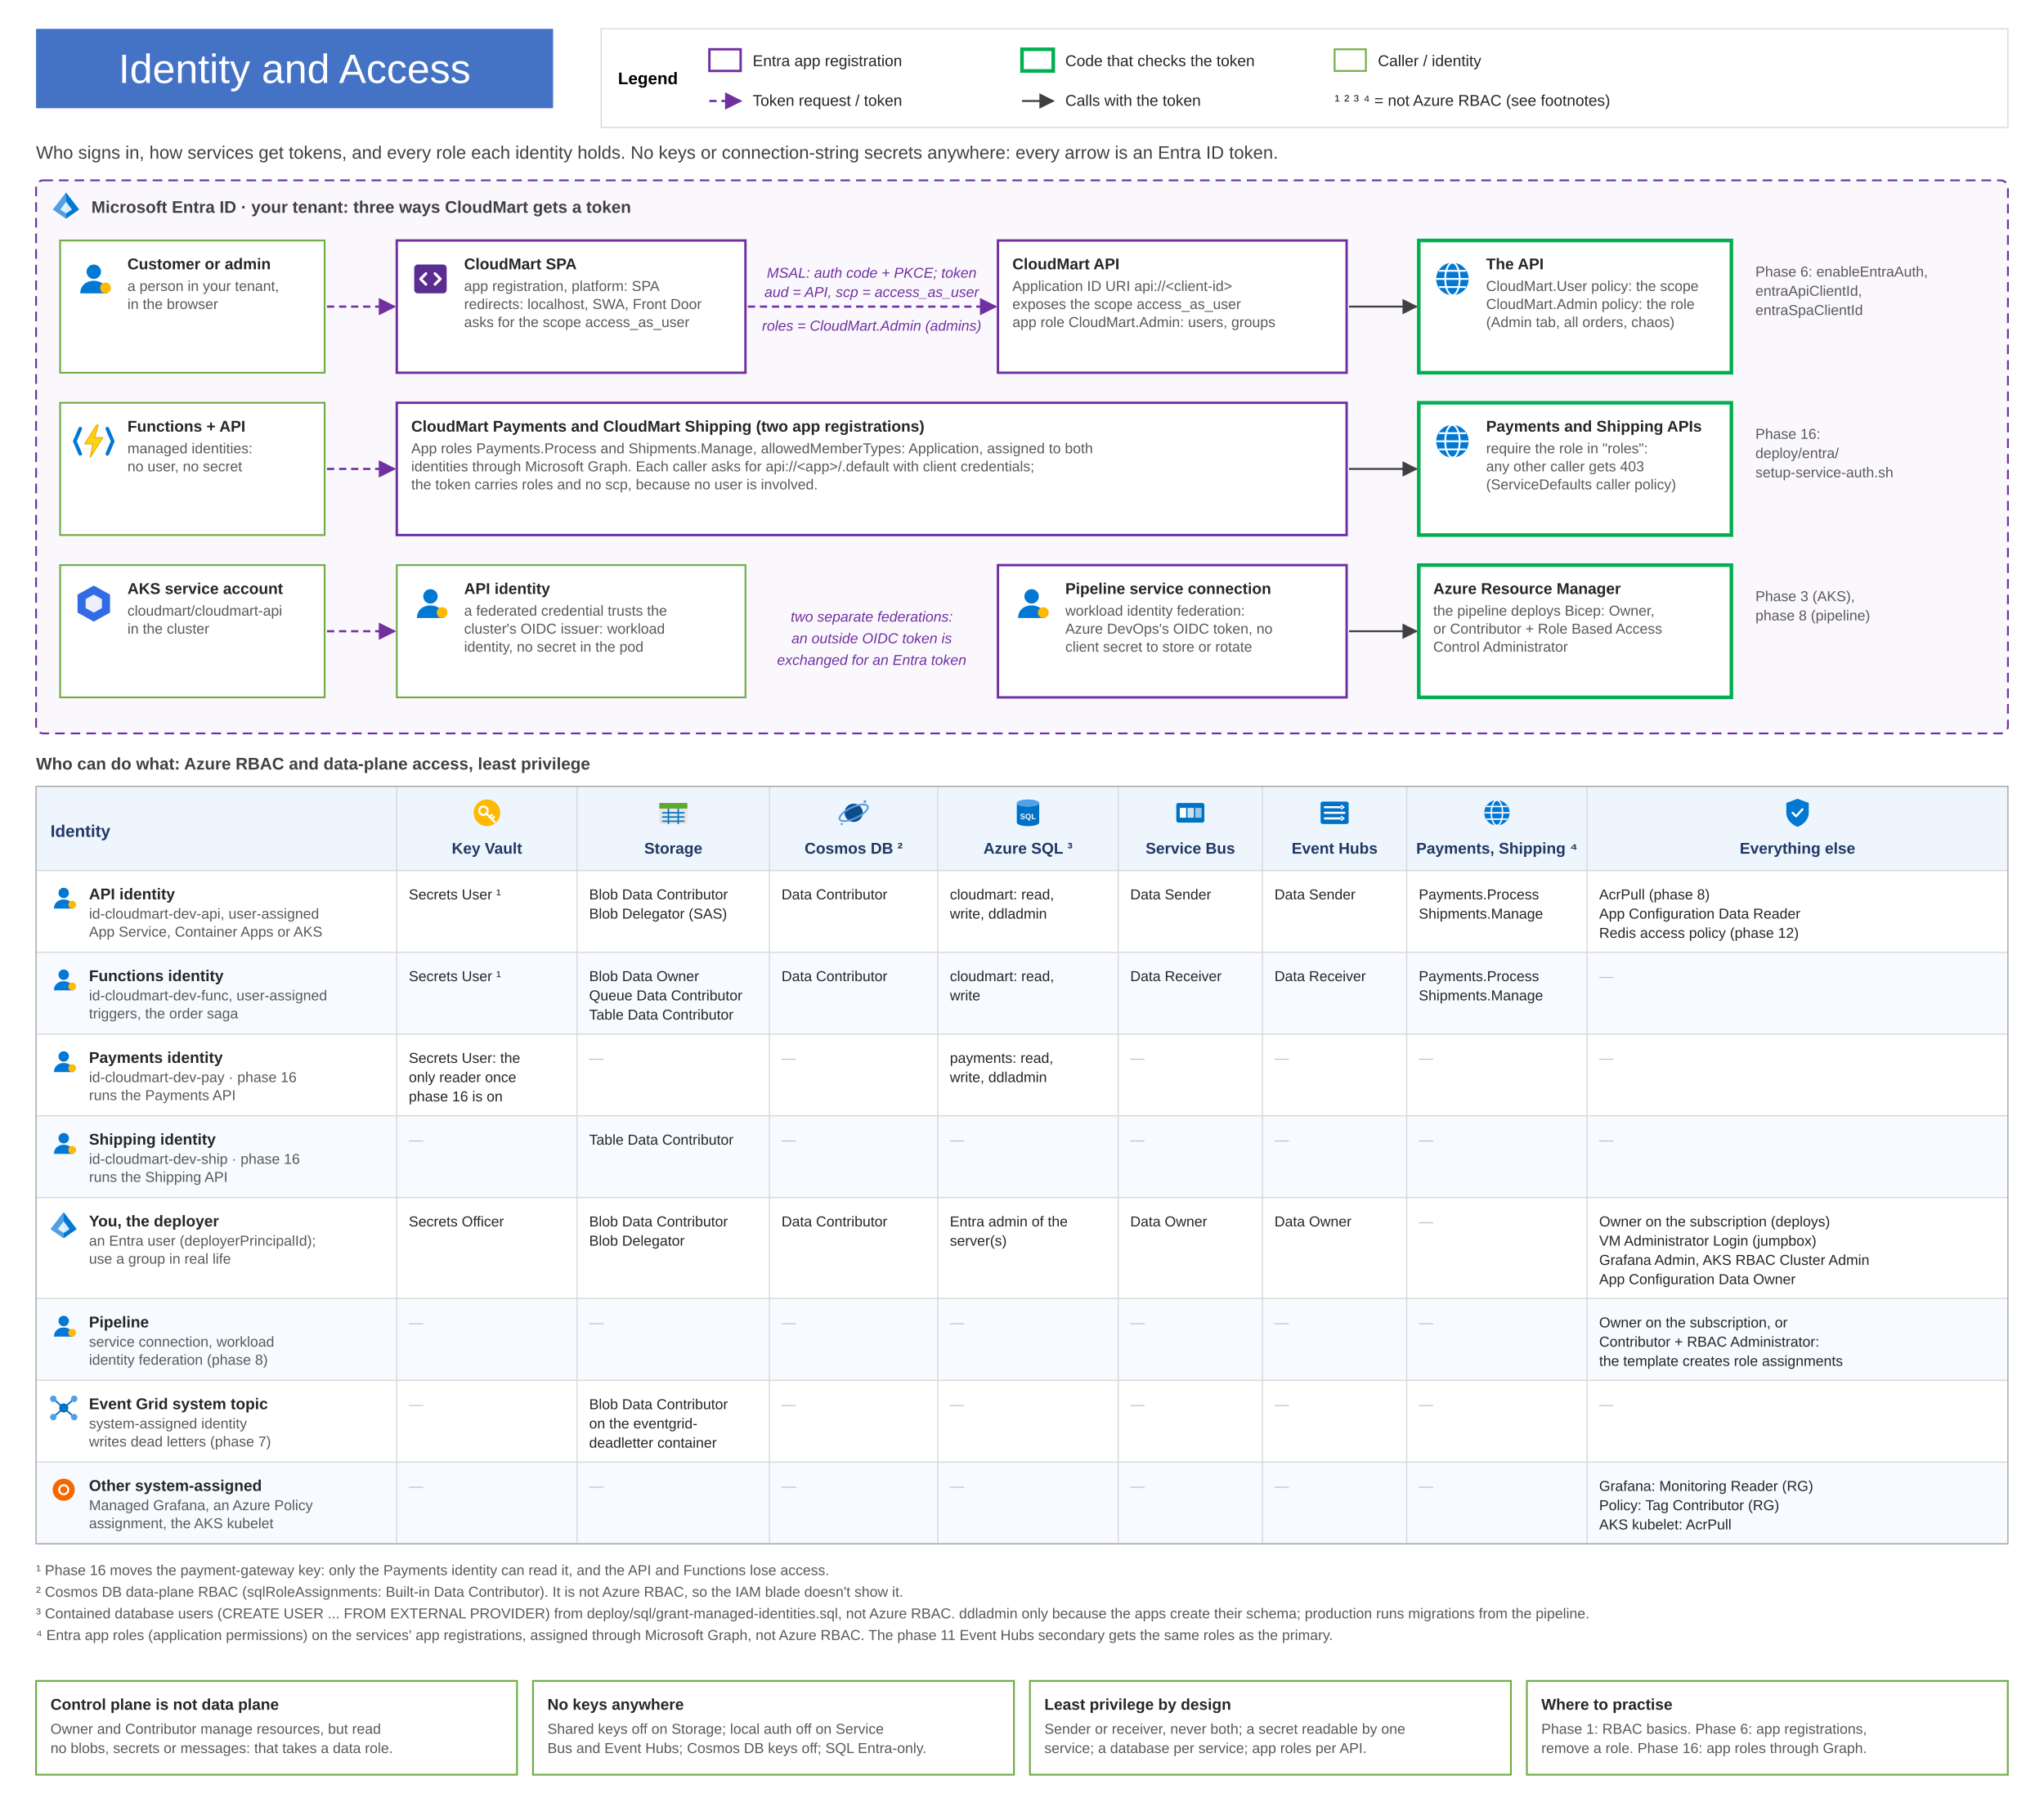
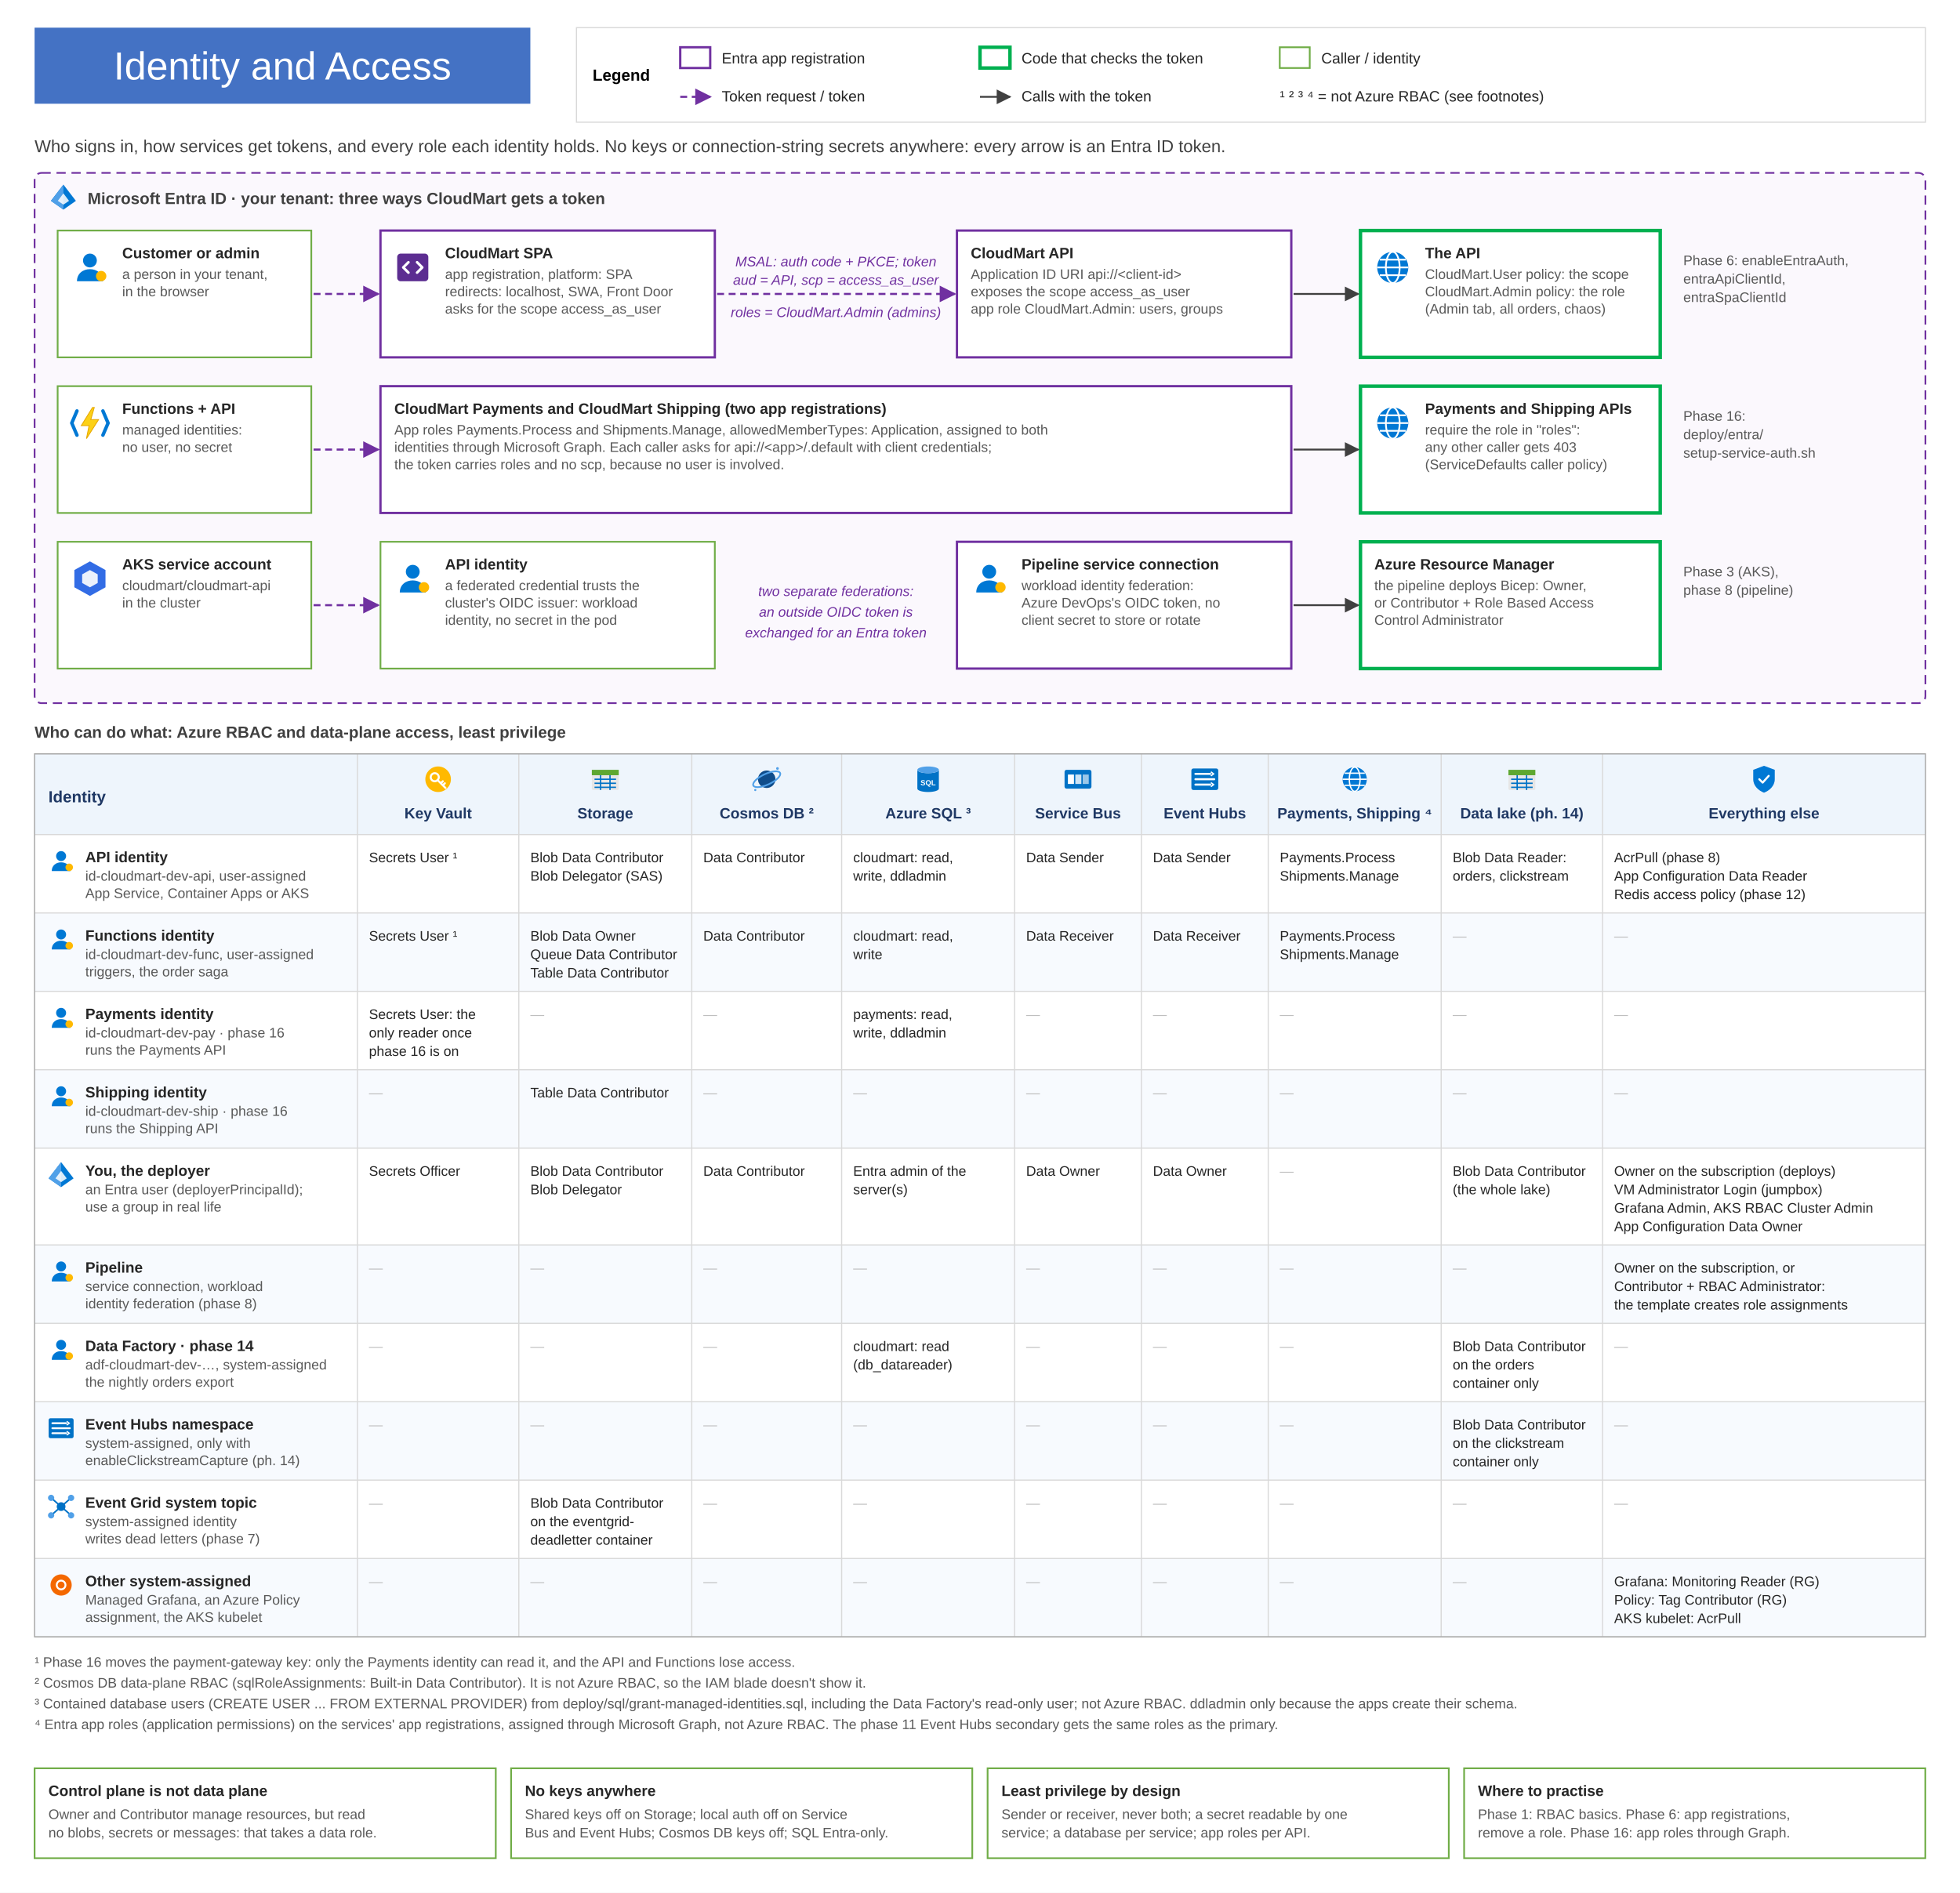
- <svg xmlns="http://www.w3.org/2000/svg" viewBox="0 0 1700 1506" width="1700" height="1506" role="img" aria-labelledby="title desc">
+ <svg xmlns="http://www.w3.org/2000/svg" viewBox="0 0 1700 1642" width="1700" height="1642" role="img" aria-labelledby="title desc">
  <defs>
    <marker id="arrow" viewBox="0 0 10 10" refX="9" refY="5" markerWidth="8" markerHeight="8" orient="auto-start-reverse">
      <path d="M0,0 L10,5 L0,10 z" fill="#404040" />
    </marker>
    <marker id="arrow-log" viewBox="0 0 10 10" refX="9" refY="5" markerWidth="8" markerHeight="8" orient="auto-start-reverse">
      <path d="M0,0 L10,5 L0,10 z" fill="#ED7D31" />
    </marker>
    <marker id="arrow-blue" viewBox="0 0 10 10" refX="9" refY="5" markerWidth="8" markerHeight="8" orient="auto-start-reverse">
      <path d="M0,0 L10,5 L0,10 z" fill="#2E75B6" />
    </marker>
    <marker id="arrow-purple" viewBox="0 0 10 10" refX="9" refY="5" markerWidth="8" markerHeight="8" orient="auto-start-reverse">
      <path d="M0,0 L10,5 L0,10 z" fill="#7030A0" />
    </marker>
    <style>
      text { font-family: 'Segoe UI', Calibri, Arial, sans-serif; }
      .svc { fill: #ffffff; stroke: #00B050; stroke-width: 3; }
      .opt { fill: #ffffff; stroke: #BFBFBF; stroke-width: 3; }
      .note { fill: #ffffff; stroke: #70AD47; stroke-width: 1.5; }
      .zone { fill: none; stroke: #A6A6A6; stroke-width: 1.5; stroke-dasharray: 8 5; }
      .band { fill: #FAFAFA; stroke: #A6A6A6; stroke-width: 1.5; stroke-dasharray: 8 5; }
      .group { fill: #F4FAF0; stroke: #70AD47; stroke-width: 1.5; stroke-dasharray: 8 5; }
      .vnet { fill: #F7FAFE; stroke: #2E75B6; stroke-width: 2; }
      .subnet { fill: #EEF5FC; stroke: #5B9BD5; stroke-width: 1.5; stroke-dasharray: 5 3; }
      .optsub { fill: #F7F7F7; stroke: #A6A6A6; stroke-width: 1.5; stroke-dasharray: 5 3; }
      .pechip { fill: #ffffff; stroke: #00A2AD; stroke-width: 1.5; }
      .rtchip { fill: #ffffff; stroke: #2E75B6; stroke-width: 1.5; }
      .name { font-size: 14px; font-weight: 600; fill: #262626; text-anchor: middle; }
      .role { font-size: 15px; font-weight: 700; fill: #000000; text-anchor: middle; }
      .sub { font-size: 12px; fill: #595959; text-anchor: middle; }
      .notetext { font-size: 13px; fill: #262626; }
      .smallnote { font-size: 12px; fill: #262626; }
      .zonetitle { font-size: 14px; font-weight: 700; fill: #404040; }
      .tiletitle { font-size: 12.5px; font-weight: 700; fill: #1F3864; }
      .tiletext { font-size: 12px; fill: #404040; }
      .mono { font-family: Consolas, 'Cascadia Mono', monospace; font-size: 11.5px; fill: #404040; }
      .flow { stroke: #404040; stroke-width: 1.6; fill: none; marker-end: url(#arrow); }
      .dash { stroke-dasharray: 6 4; }
      .vint { stroke: #2E75B6; stroke-width: 1.8; stroke-dasharray: 4 3; fill: none; marker-end: url(#arrow-blue); }
      .peer { stroke: #2E75B6; stroke-width: 2.4; fill: none; marker-start: url(#arrow-blue); marker-end: url(#arrow-blue); }
      .log { stroke: #ED7D31; stroke-width: 2; stroke-dasharray: 2 4; stroke-linecap: round; fill: none; marker-end: url(#arrow-log); }
      .flowlabel { font-size: 12px; font-style: italic; fill: #404040; }
      .loglabel { font-size: 12px; font-style: italic; fill: #C55A11; }
      .paneltitle { font-size: 15px; font-weight: 700; fill: #000000; }
      .itemname { font-size: 13px; font-weight: 600; fill: #262626; }
      .itemdesc { font-size: 12px; fill: #595959; }
      .token { stroke: #7030A0; stroke-width: 1.8; stroke-dasharray: 6 4; fill: none; marker-end: url(#arrow-purple); }
      .tokenlabel { font-size: 12px; font-style: italic; fill: #7030A0; }
      .appreg { fill: #ffffff; stroke: #7030A0; stroke-width: 2; }
      .entra { fill: #FBF8FD; stroke: #7030A0; stroke-width: 1.5; stroke-dasharray: 8 5; }
      .rowlabel { font-size: 14px; font-weight: 700; fill: #1F3864; }
      .hdr { font-size: 13px; font-weight: 700; fill: #1F3864; text-anchor: middle; }
      .cell { font-size: 12px; fill: #262626; }
      .none { font-size: 12px; fill: #BFBFBF; }
      .alt { fill: #F7FAFE; }
      .grid { stroke: #D9D9D9; stroke-width: 1; }
    </style>
    <symbol id="i-entra" viewBox="0 0 48 48">
      <polygon points="24,4 44,30 24,44 4,30" fill="#0078D4" />
      <polygon points="24,4 24,44 4,30" fill="#50A0E8" />
      <polygon points="24,18 33,30 24,36 15,30" fill="#ffffff" opacity="0.85" />
    </symbol>
    <symbol id="i-identity" viewBox="0 0 48 48">
      <circle cx="24" cy="16" r="8" fill="#0078D4" />
      <path d="M9 40 c0 -9 7 -14 15 -14 s15 5 15 14 z" fill="#0078D4" />
      <circle cx="37" cy="34" r="6" fill="#FFB900" />
    </symbol>
    <symbol id="i-swa" viewBox="0 0 48 48">
      <rect x="6" y="8" width="36" height="32" rx="4" fill="#5C2D91" />
      <path d="M19 18 l-6 6 6 6 M29 18 l6 6 -6 6" stroke="#ffffff" stroke-width="3" fill="none" stroke-linecap="round" stroke-linejoin="round" />
    </symbol>
    <symbol id="i-appservice" viewBox="0 0 48 48">
      <circle cx="24" cy="24" r="18" fill="#0078D4" />
      <ellipse cx="24" cy="24" rx="8" ry="18" fill="none" stroke="#ffffff" stroke-width="2" />
      <path d="M6 24 h36 M9 15 h30 M9 33 h30" stroke="#ffffff" stroke-width="2" />
    </symbol>
    <symbol id="i-functions" viewBox="0 0 48 48">
      <path d="M9 10 L3 24 L9 38 M39 10 L45 24 L39 38" stroke="#0078D4" stroke-width="4" fill="none" stroke-linecap="round" stroke-linejoin="round" />
      <path d="M27 6 L14 27 h9 l-3 15 L34 20 h-9 l4 -14 z" fill="#FCD116" stroke="#E8A800" stroke-width="1" />
    </symbol>
    <symbol id="i-keyvault" viewBox="0 0 48 48">
      <circle cx="24" cy="24" r="19" fill="#FFB900" />
      <circle cx="19" cy="21" r="6" fill="none" stroke="#ffffff" stroke-width="3" />
      <path d="M23 25 l12 12 m-4 -4 l3 -3 m-6 0 l3 -3" stroke="#ffffff" stroke-width="3" stroke-linecap="round" fill="none" />
    </symbol>
    <symbol id="i-blob" viewBox="0 0 48 48">
      <rect x="4" y="10" width="40" height="30" rx="2" fill="#E6E6E6" />
      <rect x="4" y="10" width="40" height="8" fill="#5EA830" />
      <path d="M8 24 h32 M8 30 h32 M8 36 h32 M17 18 v22 M31 18 v22" stroke="#0072C6" stroke-width="2" />
    </symbol>
    <symbol id="i-cosmos" viewBox="0 0 48 48">
      <circle cx="24" cy="24" r="13" fill="#0F4C8A" />
      <ellipse cx="24" cy="24" rx="22" ry="8" fill="none" stroke="#50A0E8" stroke-width="2.5" transform="rotate(-25 24 24)" />
      <circle cx="40" cy="8" r="2" fill="#50A0E8" />
      <circle cx="7" cy="40" r="1.6" fill="#50A0E8" />
    </symbol>
    <symbol id="i-sql" viewBox="0 0 48 48">
      <path d="M8 10 v28 c0 2.8 7.2 5 16 5 s16 -2.2 16 -5 V10 c0 2.8 -7.2 5 -16 5 S8 12.8 8 10 z" fill="#0072C6" />
      <ellipse cx="24" cy="10" rx="16" ry="5" fill="#50A0E8" />
      <text x="24" y="33" font-size="11" font-weight="700" fill="#ffffff" text-anchor="middle">SQL</text>
    </symbol>
    <symbol id="i-servicebus" viewBox="0 0 48 48">
      <rect x="4" y="10" width="40" height="28" rx="3" fill="#0072C6" />
      <rect x="9" y="17" width="9" height="14" fill="#ffffff" />
      <rect x="20" y="17" width="9" height="14" fill="#ffffff" opacity="0.8" />
      <rect x="31" y="17" width="9" height="14" fill="#ffffff" opacity="0.6" />
    </symbol>
    <symbol id="i-eventhubs" viewBox="0 0 48 48">
      <rect x="4" y="8" width="40" height="32" rx="3" fill="#0072C6" />
      <path d="M10 16 h22 M10 24 h28 M10 32 h22" stroke="#ffffff" stroke-width="3" stroke-linecap="round" />
      <path d="M33 13 l4 3 -4 3 M33 29 l4 3 -4 3" stroke="#ffffff" stroke-width="2" fill="none" />
    </symbol>
    <symbol id="i-acr" viewBox="0 0 48 48">
      <rect x="16" y="6" width="16" height="12" fill="#50A0E8" />
      <rect x="6" y="20" width="16" height="12" fill="#0078D4" />
      <rect x="26" y="20" width="16" height="12" fill="#0078D4" />
      <rect x="6" y="34" width="36" height="8" fill="#50A0E8" />
    </symbol>
    <symbol id="i-policy" viewBox="0 0 48 48">
      <path d="M24 4 L40 10 V24 C40 34 32 41 24 44 C16 41 8 34 8 24 V10 Z" fill="#0078D4" />
      <path d="M17 24 l5 5 9 -10" stroke="#ffffff" stroke-width="3" fill="none" stroke-linecap="round" stroke-linejoin="round" />
    </symbol>
    <symbol id="i-grafana" viewBox="0 0 48 48">
      <circle cx="24" cy="24" r="17" fill="#F46800" />
      <circle cx="24" cy="24" r="7" fill="none" stroke="#ffffff" stroke-width="3" />
    </symbol>
    <symbol id="i-eventgrid" viewBox="0 0 48 48">
      <path d="M24 24 L8 10 M24 24 L40 10 M24 24 L8 38 M24 24 L40 38" stroke="#0072C6" stroke-width="2.5" />
      <circle cx="8" cy="10" r="5" fill="#50A0E8" />
      <circle cx="40" cy="10" r="5" fill="#50A0E8" />
      <circle cx="8" cy="38" r="5" fill="#50A0E8" />
      <circle cx="40" cy="38" r="5" fill="#50A0E8" />
      <circle cx="24" cy="24" r="7" fill="#0072C6" />
    </symbol>
    <symbol id="i-containers" viewBox="0 0 48 48">
      <polygon points="24,4 42,14 42,34 24,44 6,34 6,14" fill="#326CE5" />
      <polygon points="24,14 33,19 33,29 24,34 15,29 15,19" fill="#ffffff" opacity="0.9" />
    </symbol>
  </defs>
-   <rect width="1700" height="1506" fill="#ffffff" />
+   <rect width="1700" height="1642" fill="#ffffff" />
  <rect x="30" y="24" width="430" height="66" fill="#4472C4" />
  <text x="245" y="69" font-size="34" fill="#ffffff" text-anchor="middle">Identity and Access</text>
  <text x="30" y="132" font-size="15" fill="#404040">Who signs in, how services get tokens, and every role each identity holds. No keys or connection-string secrets anywhere: every arrow is an Entra ID token.</text>
  <rect x="500" y="24" width="1170" height="82" fill="#ffffff" stroke="#D9D9D9" stroke-width="1" />
  <text x="514" y="70" font-size="14" font-weight="700" fill="#000000">Legend</text>
  <rect x="590" y="41" width="26" height="18" class="appreg" />
  <text x="626" y="55" class="notetext">Entra app registration</text>
  <rect x="850" y="41" width="26" height="18" class="svc" />
  <text x="886" y="55" class="notetext">Code that checks the token</text>
  <rect x="1110" y="41" width="26" height="18" class="note" />
  <text x="1146" y="55" class="notetext">Caller / identity</text>
  <path d="M590 84 H616" class="token" />
  <text x="626" y="88" class="notetext">Token request / token</text>
  <path d="M850 84 H876" class="flow" />
  <text x="886" y="88" class="notetext">Calls with the token</text>
  <text x="1110" y="88" class="notetext">¹ ² ³ ⁴ = not Azure RBAC (see footnotes)</text>
  <rect x="30" y="150" width="1640" height="460" rx="6" class="entra" />
  <use href="#i-entra" x="42" y="158" width="26" height="26" />
  <text x="76" y="177" class="zonetitle">Microsoft Entra ID · your tenant: three ways CloudMart gets a token</text>
  <rect x="50" y="200" width="220" height="110" class="note" />
  <use href="#i-identity" x="60" y="214" width="36" height="36" />
  <text x="106" y="224" class="itemname">Customer or admin</text>
  <text class="itemdesc">
    <tspan x="106" y="242">a person in your tenant,</tspan>
    <tspan x="106" y="257">in the browser</tspan>
  </text>
  <rect x="330" y="200" width="290" height="110" class="appreg" />
  <use href="#i-swa" x="340" y="214" width="36" height="36" />
  <text x="386" y="224" class="itemname">CloudMart SPA</text>
  <text class="itemdesc">
    <tspan x="386" y="242">app registration, platform: SPA</tspan>
    <tspan x="386" y="257">redirects: localhost, SWA, Front Door</tspan>
    <tspan x="386" y="272">asks for the scope access_as_user</tspan>
  </text>
  <rect x="830" y="200" width="290" height="110" class="appreg" />
  <text x="842" y="224" class="itemname">CloudMart API</text>
  <text class="itemdesc">
    <tspan x="842" y="242">Application ID URI api://&lt;client-id&gt;</tspan>
    <tspan x="842" y="257">exposes the scope access_as_user</tspan>
    <tspan x="842" y="272">app role CloudMart.Admin: users, groups</tspan>
  </text>
  <rect x="1180" y="200" width="260" height="110" class="svc" />
  <use href="#i-appservice" x="1190" y="214" width="36" height="36" />
  <text x="1236" y="224" class="itemname">The API</text>
  <text class="itemdesc">
    <tspan x="1236" y="242">CloudMart.User policy: the scope</tspan>
    <tspan x="1236" y="257">CloudMart.Admin policy: the role</tspan>
    <tspan x="1236" y="272">(Admin tab, all orders, chaos)</tspan>
  </text>
  <path d="M272 255 H328" class="token" />
  <path d="M622 255 H828" class="token" />
  <text x="725" y="231" class="tokenlabel" text-anchor="middle">MSAL: auth code + PKCE; token</text>
  <text x="725" y="247" class="tokenlabel" text-anchor="middle">aud = API, scp = access_as_user</text>
  <text x="725" y="275" class="tokenlabel" text-anchor="middle">roles = CloudMart.Admin (admins)</text>
  <path d="M1122 255 H1178" class="flow" />
  <text x="1460" y="230" class="itemdesc">Phase 6: enableEntraAuth,</text>
  <text x="1460" y="246" class="itemdesc">entraApiClientId,</text>
  <text x="1460" y="262" class="itemdesc">entraSpaClientId</text>
  <rect x="50" y="335" width="220" height="110" class="note" />
  <use href="#i-functions" x="60" y="349" width="36" height="36" />
  <text x="106" y="359" class="itemname">Functions + API</text>
  <text class="itemdesc">
    <tspan x="106" y="377">managed identities:</tspan>
    <tspan x="106" y="392">no user, no secret</tspan>
  </text>
  <rect x="330" y="335" width="790" height="110" class="appreg" />
  <text x="342" y="359" class="itemname">CloudMart Payments and CloudMart Shipping (two app registrations)</text>
  <text class="itemdesc">
    <tspan x="342" y="377">App roles Payments.Process and Shipments.Manage, allowedMemberTypes: Application, assigned to both</tspan>
    <tspan x="342" y="392">identities through Microsoft Graph. Each caller asks for api://&lt;app&gt;/.default with client credentials;</tspan>
    <tspan x="342" y="407">the token carries roles and no scp, because no user is involved.</tspan>
  </text>
  <rect x="1180" y="335" width="260" height="110" class="svc" />
  <use href="#i-appservice" x="1190" y="349" width="36" height="36" />
  <text x="1236" y="359" class="itemname">Payments and Shipping APIs</text>
  <text class="itemdesc">
    <tspan x="1236" y="377">require the role in "roles":</tspan>
    <tspan x="1236" y="392">any other caller gets 403</tspan>
    <tspan x="1236" y="407">(ServiceDefaults caller policy)</tspan>
  </text>
  <path d="M272 390 H328" class="token" />
  <path d="M1122 390 H1178" class="flow" />
  <text x="1460" y="365" class="itemdesc">Phase 16:</text>
  <text x="1460" y="381" class="itemdesc">deploy/entra/</text>
  <text x="1460" y="397" class="itemdesc">setup-service-auth.sh</text>
  <rect x="50" y="470" width="220" height="110" class="note" />
  <use href="#i-containers" x="60" y="484" width="36" height="36" />
  <text x="106" y="494" class="itemname">AKS service account</text>
  <text class="itemdesc">
    <tspan x="106" y="512">cloudmart/cloudmart-api</tspan>
    <tspan x="106" y="527">in the cluster</tspan>
  </text>
  <rect x="330" y="470" width="290" height="110" class="note" />
  <use href="#i-identity" x="340" y="484" width="36" height="36" />
  <text x="386" y="494" class="itemname">API identity</text>
  <text class="itemdesc">
    <tspan x="386" y="512">a federated credential trusts the</tspan>
    <tspan x="386" y="527">cluster's OIDC issuer: workload</tspan>
    <tspan x="386" y="542">identity, no secret in the pod</tspan>
  </text>
  <rect x="830" y="470" width="290" height="110" class="appreg" />
  <use href="#i-identity" x="840" y="484" width="36" height="36" />
  <text x="886" y="494" class="itemname">Pipeline service connection</text>
  <text class="itemdesc">
    <tspan x="886" y="512">workload identity federation:</tspan>
    <tspan x="886" y="527">Azure DevOps's OIDC token, no</tspan>
    <tspan x="886" y="542">client secret to store or rotate</tspan>
  </text>
  <rect x="1180" y="470" width="260" height="110" class="svc" />
  <text x="1192" y="494" class="itemname">Azure Resource Manager</text>
  <text class="itemdesc">
    <tspan x="1192" y="512">the pipeline deploys Bicep: Owner,</tspan>
    <tspan x="1192" y="527">or Contributor + Role Based Access</tspan>
    <tspan x="1192" y="542">Control Administrator</tspan>
  </text>
  <path d="M272 525 H328" class="token" />
  <text x="725" y="517" class="tokenlabel" text-anchor="middle">two separate federations:</text>
  <text x="725" y="535" class="tokenlabel" text-anchor="middle">an outside OIDC token is</text>
  <text x="725" y="553" class="tokenlabel" text-anchor="middle">exchanged for an Entra token</text>
  <path d="M1122 525 H1178" class="flow" />
  <text x="1460" y="500" class="itemdesc">Phase 3 (AKS),</text>
  <text x="1460" y="516" class="itemdesc">phase 8 (pipeline)</text>
  <text x="30" y="640" class="zonetitle">Who can do what: Azure RBAC and data-plane access, least privilege</text>
  <rect x="30" y="654" width="1640" height="70" fill="#EEF5FC" />
  <text x="42" y="696" class="rowlabel">Identity</text>
-   <use href="#i-keyvault" x="391" y="662" width="28" height="28" />
-   <text x="405" y="710" class="hdr">Key Vault</text>
-   <use href="#i-blob" x="546" y="662" width="28" height="28" />
-   <text x="560" y="710" class="hdr">Storage</text>
-   <use href="#i-cosmos" x="696" y="662" width="28" height="28" />
-   <text x="710" y="710" class="hdr">Cosmos DB ²</text>
-   <use href="#i-sql" x="841" y="662" width="28" height="28" />
-   <text x="855" y="710" class="hdr">Azure SQL ³</text>
-   <use href="#i-servicebus" x="976" y="662" width="28" height="28" />
-   <text x="990" y="710" class="hdr">Service Bus</text>
-   <use href="#i-eventhubs" x="1096" y="662" width="28" height="28" />
-   <text x="1110" y="710" class="hdr">Event Hubs</text>
-   <use href="#i-appservice" x="1231" y="662" width="28" height="28" />
-   <text x="1245" y="710" class="hdr">Payments, Shipping ⁴</text>
-   <use href="#i-policy" x="1481" y="662" width="28" height="28" />
-   <text x="1495" y="710" class="hdr">Everything else</text>
+   <use href="#i-keyvault" x="366" y="662" width="28" height="28" />
+   <text x="380" y="710" class="hdr">Key Vault</text>
+   <use href="#i-blob" x="511" y="662" width="28" height="28" />
+   <text x="525" y="710" class="hdr">Storage</text>
+   <use href="#i-cosmos" x="651" y="662" width="28" height="28" />
+   <text x="665" y="710" class="hdr">Cosmos DB ²</text>
+   <use href="#i-sql" x="791" y="662" width="28" height="28" />
+   <text x="805" y="710" class="hdr">Azure SQL ³</text>
+   <use href="#i-servicebus" x="921" y="662" width="28" height="28" />
+   <text x="935" y="710" class="hdr">Service Bus</text>
+   <use href="#i-eventhubs" x="1031" y="662" width="28" height="28" />
+   <text x="1045" y="710" class="hdr">Event Hubs</text>
+   <use href="#i-appservice" x="1161" y="662" width="28" height="28" />
+   <text x="1175" y="710" class="hdr">Payments, Shipping ⁴</text>
+   <use href="#i-blob" x="1306" y="662" width="28" height="28" />
+   <text x="1320" y="710" class="hdr">Data lake (ph. 14)</text>
+   <use href="#i-policy" x="1516" y="662" width="28" height="28" />
+   <text x="1530" y="710" class="hdr">Everything else</text>
  <line x1="30" y1="724" x2="1670" y2="724" class="grid" />
  <use href="#i-identity" x="40" y="734" width="26" height="26" />
  <text x="74" y="748" class="itemname">API identity</text>
  <text class="itemdesc">
    <tspan x="74" y="764">id-cloudmart-dev-api, user-assigned</tspan>
    <tspan x="74" y="779">App Service, Container Apps or AKS</tspan>
  </text>
  <text class="cell">
-     <tspan x="340" y="748">Secrets User ¹</tspan>
-   </text>
-   <text class="cell">
-     <tspan x="490" y="748">Blob Data Contributor</tspan>
-     <tspan x="490" y="764">Blob Delegator (SAS)</tspan>
-   </text>
-   <text class="cell">
-     <tspan x="650" y="748">Data Contributor</tspan>
-   </text>
-   <text class="cell">
-     <tspan x="790" y="748">cloudmart: read,</tspan>
-     <tspan x="790" y="764">write, ddladmin</tspan>
-   </text>
-   <text class="cell">
-     <tspan x="940" y="748">Data Sender</tspan>
-   </text>
-   <text class="cell">
-     <tspan x="1060" y="748">Data Sender</tspan>
-   </text>
-   <text class="cell">
-     <tspan x="1180" y="748">Payments.Process</tspan>
-     <tspan x="1180" y="764">Shipments.Manage</tspan>
-   </text>
-   <text class="cell">
-     <tspan x="1330" y="748">AcrPull (phase 8)</tspan>
-     <tspan x="1330" y="764">App Configuration Data Reader</tspan>
-     <tspan x="1330" y="780">Redis access policy (phase 12)</tspan>
+     <tspan x="320" y="748">Secrets User ¹</tspan>
+   </text>
+   <text class="cell">
+     <tspan x="460" y="748">Blob Data Contributor</tspan>
+     <tspan x="460" y="764">Blob Delegator (SAS)</tspan>
+   </text>
+   <text class="cell">
+     <tspan x="610" y="748">Data Contributor</tspan>
+   </text>
+   <text class="cell">
+     <tspan x="740" y="748">cloudmart: read,</tspan>
+     <tspan x="740" y="764">write, ddladmin</tspan>
+   </text>
+   <text class="cell">
+     <tspan x="890" y="748">Data Sender</tspan>
+   </text>
+   <text class="cell">
+     <tspan x="1000" y="748">Data Sender</tspan>
+   </text>
+   <text class="cell">
+     <tspan x="1110" y="748">Payments.Process</tspan>
+     <tspan x="1110" y="764">Shipments.Manage</tspan>
+   </text>
+   <text class="cell">
+     <tspan x="1260" y="748">Blob Data Reader:</tspan>
+     <tspan x="1260" y="764">orders, clickstream</tspan>
+   </text>
+   <text class="cell">
+     <tspan x="1400" y="748">AcrPull (phase 8)</tspan>
+     <tspan x="1400" y="764">App Configuration Data Reader</tspan>
+     <tspan x="1400" y="780">Redis access policy (phase 12)</tspan>
  </text>
  <rect x="30" y="792" width="1640" height="68" class="alt" />
  <line x1="30" y1="792" x2="1670" y2="792" class="grid" />
  <use href="#i-identity" x="40" y="802" width="26" height="26" />
  <text x="74" y="816" class="itemname">Functions identity</text>
  <text class="itemdesc">
    <tspan x="74" y="832">id-cloudmart-dev-func, user-assigned</tspan>
    <tspan x="74" y="847">triggers, the order saga</tspan>
  </text>
  <text class="cell">
-     <tspan x="340" y="816">Secrets User ¹</tspan>
-   </text>
-   <text class="cell">
-     <tspan x="490" y="816">Blob Data Owner</tspan>
-     <tspan x="490" y="832">Queue Data Contributor</tspan>
-     <tspan x="490" y="848">Table Data Contributor</tspan>
-   </text>
-   <text class="cell">
-     <tspan x="650" y="816">Data Contributor</tspan>
-   </text>
-   <text class="cell">
-     <tspan x="790" y="816">cloudmart: read,</tspan>
-     <tspan x="790" y="832">write</tspan>
-   </text>
-   <text class="cell">
-     <tspan x="940" y="816">Data Receiver</tspan>
-   </text>
-   <text class="cell">
-     <tspan x="1060" y="816">Data Receiver</tspan>
-   </text>
-   <text class="cell">
-     <tspan x="1180" y="816">Payments.Process</tspan>
-     <tspan x="1180" y="832">Shipments.Manage</tspan>
-   </text>
-   <text class="none">
-     <tspan x="1330" y="816">—</tspan>
+     <tspan x="320" y="816">Secrets User ¹</tspan>
+   </text>
+   <text class="cell">
+     <tspan x="460" y="816">Blob Data Owner</tspan>
+     <tspan x="460" y="832">Queue Data Contributor</tspan>
+     <tspan x="460" y="848">Table Data Contributor</tspan>
+   </text>
+   <text class="cell">
+     <tspan x="610" y="816">Data Contributor</tspan>
+   </text>
+   <text class="cell">
+     <tspan x="740" y="816">cloudmart: read,</tspan>
+     <tspan x="740" y="832">write</tspan>
+   </text>
+   <text class="cell">
+     <tspan x="890" y="816">Data Receiver</tspan>
+   </text>
+   <text class="cell">
+     <tspan x="1000" y="816">Data Receiver</tspan>
+   </text>
+   <text class="cell">
+     <tspan x="1110" y="816">Payments.Process</tspan>
+     <tspan x="1110" y="832">Shipments.Manage</tspan>
+   </text>
+   <text class="none">
+     <tspan x="1260" y="816">—</tspan>
+   </text>
+   <text class="none">
+     <tspan x="1400" y="816">—</tspan>
  </text>
  <line x1="30" y1="860" x2="1670" y2="860" class="grid" />
  <use href="#i-identity" x="40" y="870" width="26" height="26" />
  <text x="74" y="884" class="itemname">Payments identity</text>
  <text class="itemdesc">
    <tspan x="74" y="900">id-cloudmart-dev-pay · phase 16</tspan>
    <tspan x="74" y="915">runs the Payments API</tspan>
  </text>
  <text class="cell">
-     <tspan x="340" y="884">Secrets User: the</tspan>
-     <tspan x="340" y="900">only reader once</tspan>
-     <tspan x="340" y="916">phase 16 is on</tspan>
-   </text>
-   <text class="none">
-     <tspan x="490" y="884">—</tspan>
-   </text>
-   <text class="none">
-     <tspan x="650" y="884">—</tspan>
-   </text>
-   <text class="cell">
-     <tspan x="790" y="884">payments: read,</tspan>
-     <tspan x="790" y="900">write, ddladmin</tspan>
-   </text>
-   <text class="none">
-     <tspan x="940" y="884">—</tspan>
-   </text>
-   <text class="none">
-     <tspan x="1060" y="884">—</tspan>
-   </text>
-   <text class="none">
-     <tspan x="1180" y="884">—</tspan>
-   </text>
-   <text class="none">
-     <tspan x="1330" y="884">—</tspan>
+     <tspan x="320" y="884">Secrets User: the</tspan>
+     <tspan x="320" y="900">only reader once</tspan>
+     <tspan x="320" y="916">phase 16 is on</tspan>
+   </text>
+   <text class="none">
+     <tspan x="460" y="884">—</tspan>
+   </text>
+   <text class="none">
+     <tspan x="610" y="884">—</tspan>
+   </text>
+   <text class="cell">
+     <tspan x="740" y="884">payments: read,</tspan>
+     <tspan x="740" y="900">write, ddladmin</tspan>
+   </text>
+   <text class="none">
+     <tspan x="890" y="884">—</tspan>
+   </text>
+   <text class="none">
+     <tspan x="1000" y="884">—</tspan>
+   </text>
+   <text class="none">
+     <tspan x="1110" y="884">—</tspan>
+   </text>
+   <text class="none">
+     <tspan x="1260" y="884">—</tspan>
+   </text>
+   <text class="none">
+     <tspan x="1400" y="884">—</tspan>
  </text>
  <rect x="30" y="928" width="1640" height="68" class="alt" />
  <line x1="30" y1="928" x2="1670" y2="928" class="grid" />
  <use href="#i-identity" x="40" y="938" width="26" height="26" />
  <text x="74" y="952" class="itemname">Shipping identity</text>
  <text class="itemdesc">
    <tspan x="74" y="968">id-cloudmart-dev-ship · phase 16</tspan>
    <tspan x="74" y="983">runs the Shipping API</tspan>
  </text>
  <text class="none">
-     <tspan x="340" y="952">—</tspan>
-   </text>
-   <text class="cell">
-     <tspan x="490" y="952">Table Data Contributor</tspan>
-   </text>
-   <text class="none">
-     <tspan x="650" y="952">—</tspan>
-   </text>
-   <text class="none">
-     <tspan x="790" y="952">—</tspan>
-   </text>
-   <text class="none">
-     <tspan x="940" y="952">—</tspan>
-   </text>
-   <text class="none">
-     <tspan x="1060" y="952">—</tspan>
-   </text>
-   <text class="none">
-     <tspan x="1180" y="952">—</tspan>
-   </text>
-   <text class="none">
-     <tspan x="1330" y="952">—</tspan>
+     <tspan x="320" y="952">—</tspan>
+   </text>
+   <text class="cell">
+     <tspan x="460" y="952">Table Data Contributor</tspan>
+   </text>
+   <text class="none">
+     <tspan x="610" y="952">—</tspan>
+   </text>
+   <text class="none">
+     <tspan x="740" y="952">—</tspan>
+   </text>
+   <text class="none">
+     <tspan x="890" y="952">—</tspan>
+   </text>
+   <text class="none">
+     <tspan x="1000" y="952">—</tspan>
+   </text>
+   <text class="none">
+     <tspan x="1110" y="952">—</tspan>
+   </text>
+   <text class="none">
+     <tspan x="1260" y="952">—</tspan>
+   </text>
+   <text class="none">
+     <tspan x="1400" y="952">—</tspan>
  </text>
  <line x1="30" y1="996" x2="1670" y2="996" class="grid" />
  <use href="#i-entra" x="40" y="1006" width="26" height="26" />
  <text x="74" y="1020" class="itemname">You, the deployer</text>
  <text class="itemdesc">
    <tspan x="74" y="1036">an Entra user (deployerPrincipalId);</tspan>
    <tspan x="74" y="1051">use a group in real life</tspan>
  </text>
  <text class="cell">
-     <tspan x="340" y="1020">Secrets Officer</tspan>
-   </text>
-   <text class="cell">
-     <tspan x="490" y="1020">Blob Data Contributor</tspan>
-     <tspan x="490" y="1036">Blob Delegator</tspan>
-   </text>
-   <text class="cell">
-     <tspan x="650" y="1020">Data Contributor</tspan>
-   </text>
-   <text class="cell">
-     <tspan x="790" y="1020">Entra admin of the</tspan>
-     <tspan x="790" y="1036">server(s)</tspan>
-   </text>
-   <text class="cell">
-     <tspan x="940" y="1020">Data Owner</tspan>
-   </text>
-   <text class="cell">
-     <tspan x="1060" y="1020">Data Owner</tspan>
-   </text>
-   <text class="none">
-     <tspan x="1180" y="1020">—</tspan>
-   </text>
-   <text class="cell">
-     <tspan x="1330" y="1020">Owner on the subscription (deploys)</tspan>
-     <tspan x="1330" y="1036">VM Administrator Login (jumpbox)</tspan>
-     <tspan x="1330" y="1052">Grafana Admin, AKS RBAC Cluster Admin</tspan>
-     <tspan x="1330" y="1068">App Configuration Data Owner</tspan>
+     <tspan x="320" y="1020">Secrets Officer</tspan>
+   </text>
+   <text class="cell">
+     <tspan x="460" y="1020">Blob Data Contributor</tspan>
+     <tspan x="460" y="1036">Blob Delegator</tspan>
+   </text>
+   <text class="cell">
+     <tspan x="610" y="1020">Data Contributor</tspan>
+   </text>
+   <text class="cell">
+     <tspan x="740" y="1020">Entra admin of the</tspan>
+     <tspan x="740" y="1036">server(s)</tspan>
+   </text>
+   <text class="cell">
+     <tspan x="890" y="1020">Data Owner</tspan>
+   </text>
+   <text class="cell">
+     <tspan x="1000" y="1020">Data Owner</tspan>
+   </text>
+   <text class="none">
+     <tspan x="1110" y="1020">—</tspan>
+   </text>
+   <text class="cell">
+     <tspan x="1260" y="1020">Blob Data Contributor</tspan>
+     <tspan x="1260" y="1036">(the whole lake)</tspan>
+   </text>
+   <text class="cell">
+     <tspan x="1400" y="1020">Owner on the subscription (deploys)</tspan>
+     <tspan x="1400" y="1036">VM Administrator Login (jumpbox)</tspan>
+     <tspan x="1400" y="1052">Grafana Admin, AKS RBAC Cluster Admin</tspan>
+     <tspan x="1400" y="1068">App Configuration Data Owner</tspan>
  </text>
  <rect x="30" y="1080" width="1640" height="68" class="alt" />
  <line x1="30" y1="1080" x2="1670" y2="1080" class="grid" />
  <use href="#i-identity" x="40" y="1090" width="26" height="26" />
  <text x="74" y="1104" class="itemname">Pipeline</text>
  <text class="itemdesc">
    <tspan x="74" y="1120">service connection, workload</tspan>
    <tspan x="74" y="1135">identity federation (phase 8)</tspan>
  </text>
  <text class="none">
-     <tspan x="340" y="1104">—</tspan>
-   </text>
-   <text class="none">
-     <tspan x="490" y="1104">—</tspan>
-   </text>
-   <text class="none">
-     <tspan x="650" y="1104">—</tspan>
-   </text>
-   <text class="none">
-     <tspan x="790" y="1104">—</tspan>
-   </text>
-   <text class="none">
-     <tspan x="940" y="1104">—</tspan>
-   </text>
-   <text class="none">
-     <tspan x="1060" y="1104">—</tspan>
-   </text>
-   <text class="none">
-     <tspan x="1180" y="1104">—</tspan>
-   </text>
-   <text class="cell">
-     <tspan x="1330" y="1104">Owner on the subscription, or</tspan>
-     <tspan x="1330" y="1120">Contributor + RBAC Administrator:</tspan>
-     <tspan x="1330" y="1136">the template creates role assignments</tspan>
+     <tspan x="320" y="1104">—</tspan>
+   </text>
+   <text class="none">
+     <tspan x="460" y="1104">—</tspan>
+   </text>
+   <text class="none">
+     <tspan x="610" y="1104">—</tspan>
+   </text>
+   <text class="none">
+     <tspan x="740" y="1104">—</tspan>
+   </text>
+   <text class="none">
+     <tspan x="890" y="1104">—</tspan>
+   </text>
+   <text class="none">
+     <tspan x="1000" y="1104">—</tspan>
+   </text>
+   <text class="none">
+     <tspan x="1110" y="1104">—</tspan>
+   </text>
+   <text class="none">
+     <tspan x="1260" y="1104">—</tspan>
+   </text>
+   <text class="cell">
+     <tspan x="1400" y="1104">Owner on the subscription, or</tspan>
+     <tspan x="1400" y="1120">Contributor + RBAC Administrator:</tspan>
+     <tspan x="1400" y="1136">the template creates role assignments</tspan>
  </text>
  <line x1="30" y1="1148" x2="1670" y2="1148" class="grid" />
-   <use href="#i-eventgrid" x="40" y="1158" width="26" height="26" />
-   <text x="74" y="1172" class="itemname">Event Grid system topic</text>
-   <text class="itemdesc">
-     <tspan x="74" y="1188">system-assigned identity</tspan>
-     <tspan x="74" y="1203">writes dead letters (phase 7)</tspan>
-   </text>
-   <text class="none">
-     <tspan x="340" y="1172">—</tspan>
-   </text>
-   <text class="cell">
-     <tspan x="490" y="1172">Blob Data Contributor</tspan>
-     <tspan x="490" y="1188">on the eventgrid-</tspan>
-     <tspan x="490" y="1204">deadletter container</tspan>
-   </text>
-   <text class="none">
-     <tspan x="650" y="1172">—</tspan>
-   </text>
-   <text class="none">
-     <tspan x="790" y="1172">—</tspan>
-   </text>
-   <text class="none">
-     <tspan x="940" y="1172">—</tspan>
-   </text>
-   <text class="none">
-     <tspan x="1060" y="1172">—</tspan>
-   </text>
-   <text class="none">
-     <tspan x="1180" y="1172">—</tspan>
-   </text>
-   <text class="none">
-     <tspan x="1330" y="1172">—</tspan>
+   <use href="#i-identity" x="40" y="1158" width="26" height="26" />
+   <text x="74" y="1172" class="itemname">Data Factory · phase 14</text>
+   <text class="itemdesc">
+     <tspan x="74" y="1188">adf-cloudmart-dev-…, system-assigned</tspan>
+     <tspan x="74" y="1203">the nightly orders export</tspan>
+   </text>
+   <text class="none">
+     <tspan x="320" y="1172">—</tspan>
+   </text>
+   <text class="none">
+     <tspan x="460" y="1172">—</tspan>
+   </text>
+   <text class="none">
+     <tspan x="610" y="1172">—</tspan>
+   </text>
+   <text class="cell">
+     <tspan x="740" y="1172">cloudmart: read</tspan>
+     <tspan x="740" y="1188">(db_datareader)</tspan>
+   </text>
+   <text class="none">
+     <tspan x="890" y="1172">—</tspan>
+   </text>
+   <text class="none">
+     <tspan x="1000" y="1172">—</tspan>
+   </text>
+   <text class="none">
+     <tspan x="1110" y="1172">—</tspan>
+   </text>
+   <text class="cell">
+     <tspan x="1260" y="1172">Blob Data Contributor</tspan>
+     <tspan x="1260" y="1188">on the orders</tspan>
+     <tspan x="1260" y="1204">container only</tspan>
+   </text>
+   <text class="none">
+     <tspan x="1400" y="1172">—</tspan>
  </text>
  <rect x="30" y="1216" width="1640" height="68" class="alt" />
  <line x1="30" y1="1216" x2="1670" y2="1216" class="grid" />
-   <use href="#i-grafana" x="40" y="1226" width="26" height="26" />
-   <text x="74" y="1240" class="itemname">Other system-assigned</text>
-   <text class="itemdesc">
-     <tspan x="74" y="1256">Managed Grafana, an Azure Policy</tspan>
-     <tspan x="74" y="1271">assignment, the AKS kubelet</tspan>
-   </text>
-   <text class="none">
-     <tspan x="340" y="1240">—</tspan>
-   </text>
-   <text class="none">
-     <tspan x="490" y="1240">—</tspan>
-   </text>
-   <text class="none">
-     <tspan x="650" y="1240">—</tspan>
-   </text>
-   <text class="none">
-     <tspan x="790" y="1240">—</tspan>
-   </text>
-   <text class="none">
-     <tspan x="940" y="1240">—</tspan>
-   </text>
-   <text class="none">
-     <tspan x="1060" y="1240">—</tspan>
-   </text>
-   <text class="none">
-     <tspan x="1180" y="1240">—</tspan>
-   </text>
-   <text class="cell">
-     <tspan x="1330" y="1240">Grafana: Monitoring Reader (RG)</tspan>
-     <tspan x="1330" y="1256">Policy: Tag Contributor (RG)</tspan>
-     <tspan x="1330" y="1272">AKS kubelet: AcrPull</tspan>
+   <use href="#i-eventhubs" x="40" y="1226" width="26" height="26" />
+   <text x="74" y="1240" class="itemname">Event Hubs namespace</text>
+   <text class="itemdesc">
+     <tspan x="74" y="1256">system-assigned, only with</tspan>
+     <tspan x="74" y="1271">enableClickstreamCapture (ph. 14)</tspan>
+   </text>
+   <text class="none">
+     <tspan x="320" y="1240">—</tspan>
+   </text>
+   <text class="none">
+     <tspan x="460" y="1240">—</tspan>
+   </text>
+   <text class="none">
+     <tspan x="610" y="1240">—</tspan>
+   </text>
+   <text class="none">
+     <tspan x="740" y="1240">—</tspan>
+   </text>
+   <text class="none">
+     <tspan x="890" y="1240">—</tspan>
+   </text>
+   <text class="none">
+     <tspan x="1000" y="1240">—</tspan>
+   </text>
+   <text class="none">
+     <tspan x="1110" y="1240">—</tspan>
+   </text>
+   <text class="cell">
+     <tspan x="1260" y="1240">Blob Data Contributor</tspan>
+     <tspan x="1260" y="1256">on the clickstream</tspan>
+     <tspan x="1260" y="1272">container only</tspan>
+   </text>
+   <text class="none">
+     <tspan x="1400" y="1240">—</tspan>
  </text>
  <line x1="30" y1="1284" x2="1670" y2="1284" class="grid" />
-   <line x1="330" y1="654" x2="330" y2="1284" class="grid" />
-   <line x1="480" y1="654" x2="480" y2="1284" class="grid" />
-   <line x1="640" y1="654" x2="640" y2="1284" class="grid" />
-   <line x1="780" y1="654" x2="780" y2="1284" class="grid" />
-   <line x1="930" y1="654" x2="930" y2="1284" class="grid" />
-   <line x1="1050" y1="654" x2="1050" y2="1284" class="grid" />
-   <line x1="1170" y1="654" x2="1170" y2="1284" class="grid" />
-   <line x1="1320" y1="654" x2="1320" y2="1284" class="grid" />
-   <rect x="30" y="654" width="1640" height="630" fill="none" stroke="#A6A6A6" stroke-width="1" />
-   <text x="30" y="1310" class="itemdesc">¹ Phase 16 moves the payment-gateway key: only the Payments identity can read it, and the API and Functions lose access.</text>
-   <text x="30" y="1328" class="itemdesc">² Cosmos DB data-plane RBAC (sqlRoleAssignments: Built-in Data Contributor). It is not Azure RBAC, so the IAM blade doesn't show it.</text>
-   <text x="30" y="1346" class="itemdesc">³ Contained database users (CREATE USER ... FROM EXTERNAL PROVIDER) from deploy/sql/grant-managed-identities.sql, not Azure RBAC. ddladmin only because the apps create their schema; production runs migrations from the pipeline.</text>
-   <text x="30" y="1364" class="itemdesc">⁴ Entra app roles (application permissions) on the services' app registrations, assigned through Microsoft Graph, not Azure RBAC. The phase 11 Event Hubs secondary gets the same roles as the primary.</text>
-   <rect x="30" y="1398" width="400" height="78" class="note" />
-   <text x="42" y="1422" class="itemname">Control plane is not data plane</text>
-   <text class="itemdesc">
-     <tspan x="42" y="1442">Owner and Contributor manage resources, but read</tspan>
-     <tspan x="42" y="1458">no blobs, secrets or messages: that takes a data role.</tspan>
-   </text>
-   <rect x="443.3" y="1398" width="400" height="78" class="note" />
-   <text x="455.3" y="1422" class="itemname">No keys anywhere</text>
-   <text class="itemdesc">
-     <tspan x="455.3" y="1442">Shared keys off on Storage; local auth off on Service</tspan>
-     <tspan x="455.3" y="1458">Bus and Event Hubs; Cosmos DB keys off; SQL Entra-only.</tspan>
-   </text>
-   <rect x="856.6" y="1398" width="400" height="78" class="note" />
-   <text x="868.6" y="1422" class="itemname">Least privilege by design</text>
-   <text class="itemdesc">
-     <tspan x="868.6" y="1442">Sender or receiver, never both; a secret readable by one</tspan>
-     <tspan x="868.6" y="1458">service; a database per service; app roles per API.</tspan>
-   </text>
-   <rect x="1269.9" y="1398" width="400" height="78" class="note" />
-   <text x="1281.9" y="1422" class="itemname">Where to practise</text>
-   <text class="itemdesc">
-     <tspan x="1281.9" y="1442">Phase 1: RBAC basics. Phase 6: app registrations,</tspan>
-     <tspan x="1281.9" y="1458">remove a role. Phase 16: app roles through Graph.</tspan>
+   <use href="#i-eventgrid" x="40" y="1294" width="26" height="26" />
+   <text x="74" y="1308" class="itemname">Event Grid system topic</text>
+   <text class="itemdesc">
+     <tspan x="74" y="1324">system-assigned identity</tspan>
+     <tspan x="74" y="1339">writes dead letters (phase 7)</tspan>
+   </text>
+   <text class="none">
+     <tspan x="320" y="1308">—</tspan>
+   </text>
+   <text class="cell">
+     <tspan x="460" y="1308">Blob Data Contributor</tspan>
+     <tspan x="460" y="1324">on the eventgrid-</tspan>
+     <tspan x="460" y="1340">deadletter container</tspan>
+   </text>
+   <text class="none">
+     <tspan x="610" y="1308">—</tspan>
+   </text>
+   <text class="none">
+     <tspan x="740" y="1308">—</tspan>
+   </text>
+   <text class="none">
+     <tspan x="890" y="1308">—</tspan>
+   </text>
+   <text class="none">
+     <tspan x="1000" y="1308">—</tspan>
+   </text>
+   <text class="none">
+     <tspan x="1110" y="1308">—</tspan>
+   </text>
+   <text class="none">
+     <tspan x="1260" y="1308">—</tspan>
+   </text>
+   <text class="none">
+     <tspan x="1400" y="1308">—</tspan>
+   </text>
+   <rect x="30" y="1352" width="1640" height="68" class="alt" />
+   <line x1="30" y1="1352" x2="1670" y2="1352" class="grid" />
+   <use href="#i-grafana" x="40" y="1362" width="26" height="26" />
+   <text x="74" y="1376" class="itemname">Other system-assigned</text>
+   <text class="itemdesc">
+     <tspan x="74" y="1392">Managed Grafana, an Azure Policy</tspan>
+     <tspan x="74" y="1407">assignment, the AKS kubelet</tspan>
+   </text>
+   <text class="none">
+     <tspan x="320" y="1376">—</tspan>
+   </text>
+   <text class="none">
+     <tspan x="460" y="1376">—</tspan>
+   </text>
+   <text class="none">
+     <tspan x="610" y="1376">—</tspan>
+   </text>
+   <text class="none">
+     <tspan x="740" y="1376">—</tspan>
+   </text>
+   <text class="none">
+     <tspan x="890" y="1376">—</tspan>
+   </text>
+   <text class="none">
+     <tspan x="1000" y="1376">—</tspan>
+   </text>
+   <text class="none">
+     <tspan x="1110" y="1376">—</tspan>
+   </text>
+   <text class="none">
+     <tspan x="1260" y="1376">—</tspan>
+   </text>
+   <text class="cell">
+     <tspan x="1400" y="1376">Grafana: Monitoring Reader (RG)</tspan>
+     <tspan x="1400" y="1392">Policy: Tag Contributor (RG)</tspan>
+     <tspan x="1400" y="1408">AKS kubelet: AcrPull</tspan>
+   </text>
+   <line x1="30" y1="1420" x2="1670" y2="1420" class="grid" />
+   <line x1="310" y1="654" x2="310" y2="1420" class="grid" />
+   <line x1="450" y1="654" x2="450" y2="1420" class="grid" />
+   <line x1="600" y1="654" x2="600" y2="1420" class="grid" />
+   <line x1="730" y1="654" x2="730" y2="1420" class="grid" />
+   <line x1="880" y1="654" x2="880" y2="1420" class="grid" />
+   <line x1="990" y1="654" x2="990" y2="1420" class="grid" />
+   <line x1="1100" y1="654" x2="1100" y2="1420" class="grid" />
+   <line x1="1250" y1="654" x2="1250" y2="1420" class="grid" />
+   <line x1="1390" y1="654" x2="1390" y2="1420" class="grid" />
+   <rect x="30" y="654" width="1640" height="766" fill="none" stroke="#A6A6A6" stroke-width="1" />
+   <text x="30" y="1446" class="itemdesc">¹ Phase 16 moves the payment-gateway key: only the Payments identity can read it, and the API and Functions lose access.</text>
+   <text x="30" y="1464" class="itemdesc">² Cosmos DB data-plane RBAC (sqlRoleAssignments: Built-in Data Contributor). It is not Azure RBAC, so the IAM blade doesn't show it.</text>
+   <text x="30" y="1482" class="itemdesc">³ Contained database users (CREATE USER ... FROM EXTERNAL PROVIDER) from deploy/sql/grant-managed-identities.sql, including the Data Factory's read-only user; not Azure RBAC. ddladmin only because the apps create their schema.</text>
+   <text x="30" y="1500" class="itemdesc">⁴ Entra app roles (application permissions) on the services' app registrations, assigned through Microsoft Graph, not Azure RBAC. The phase 11 Event Hubs secondary gets the same roles as the primary.</text>
+   <rect x="30" y="1534" width="400" height="78" class="note" />
+   <text x="42" y="1558" class="itemname">Control plane is not data plane</text>
+   <text class="itemdesc">
+     <tspan x="42" y="1578">Owner and Contributor manage resources, but read</tspan>
+     <tspan x="42" y="1594">no blobs, secrets or messages: that takes a data role.</tspan>
+   </text>
+   <rect x="443.3" y="1534" width="400" height="78" class="note" />
+   <text x="455.3" y="1558" class="itemname">No keys anywhere</text>
+   <text class="itemdesc">
+     <tspan x="455.3" y="1578">Shared keys off on Storage; local auth off on Service</tspan>
+     <tspan x="455.3" y="1594">Bus and Event Hubs; Cosmos DB keys off; SQL Entra-only.</tspan>
+   </text>
+   <rect x="856.6" y="1534" width="400" height="78" class="note" />
+   <text x="868.6" y="1558" class="itemname">Least privilege by design</text>
+   <text class="itemdesc">
+     <tspan x="868.6" y="1578">Sender or receiver, never both; a secret readable by one</tspan>
+     <tspan x="868.6" y="1594">service; a database per service; app roles per API.</tspan>
+   </text>
+   <rect x="1269.9" y="1534" width="400" height="78" class="note" />
+   <text x="1281.9" y="1558" class="itemname">Where to practise</text>
+   <text class="itemdesc">
+     <tspan x="1281.9" y="1578">Phase 1: RBAC basics. Phase 6: app registrations,</tspan>
+     <tspan x="1281.9" y="1594">remove a role. Phase 16: app roles through Graph.</tspan>
  </text>
</svg>
